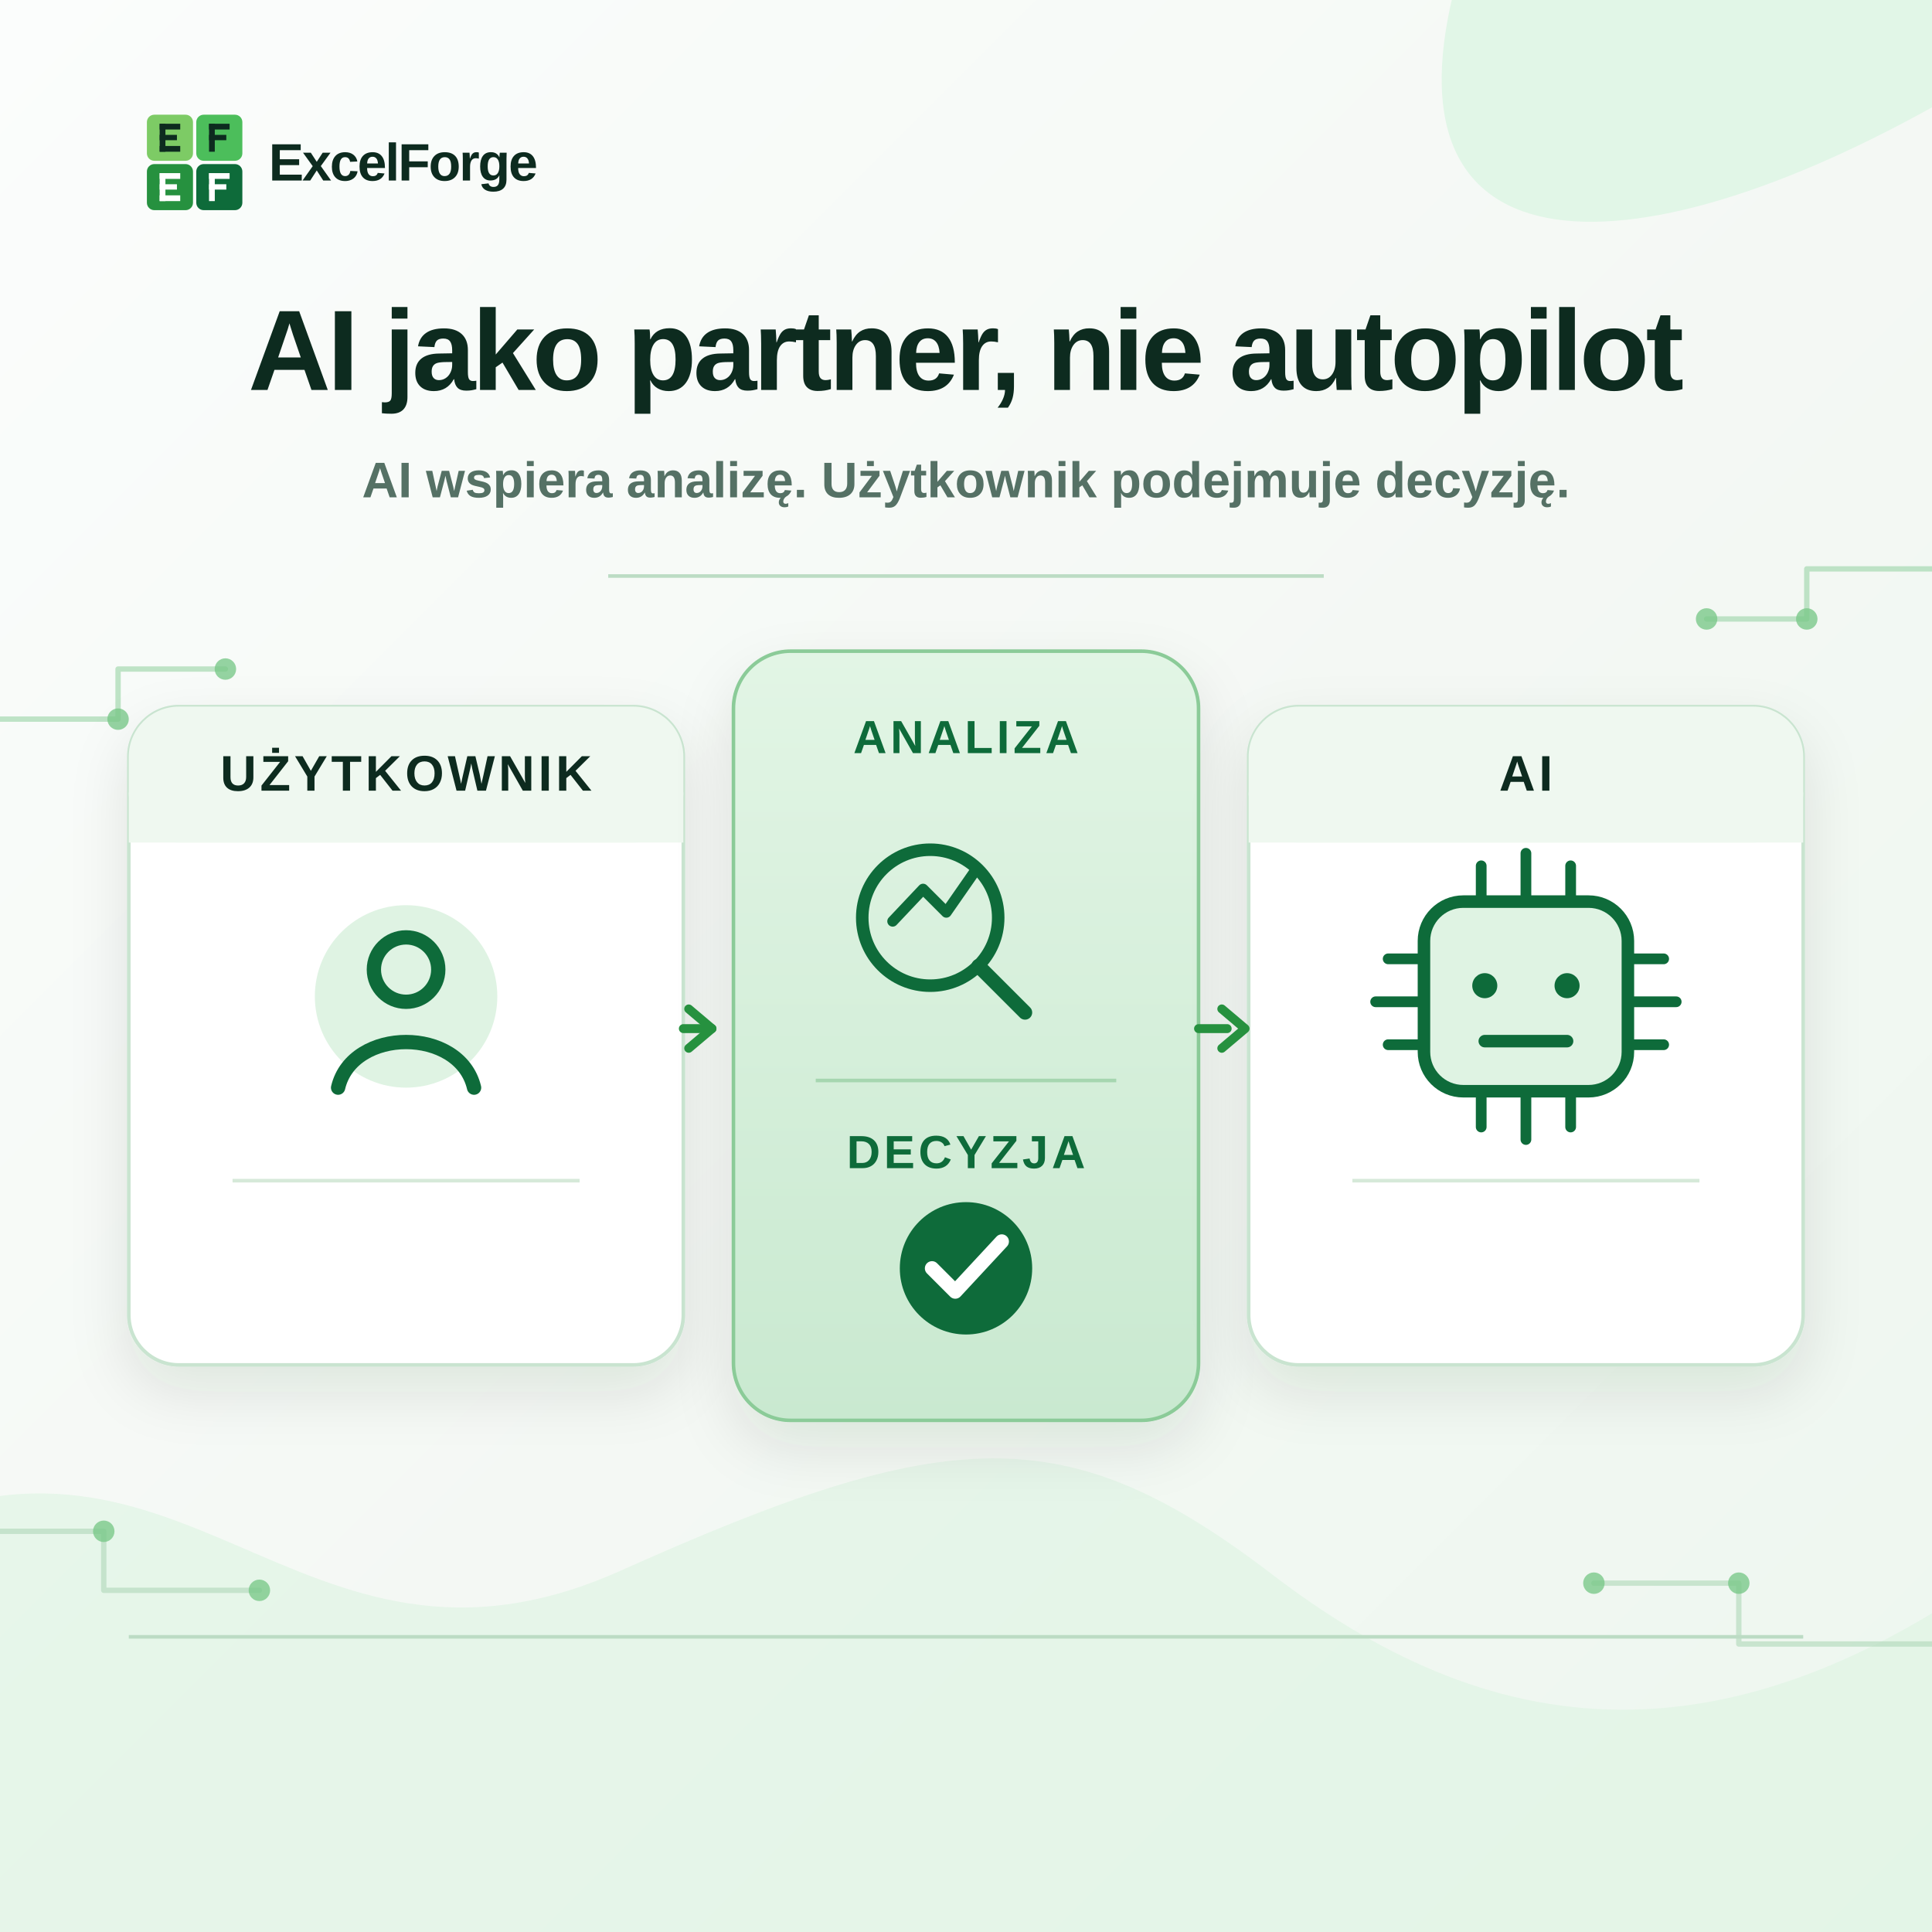
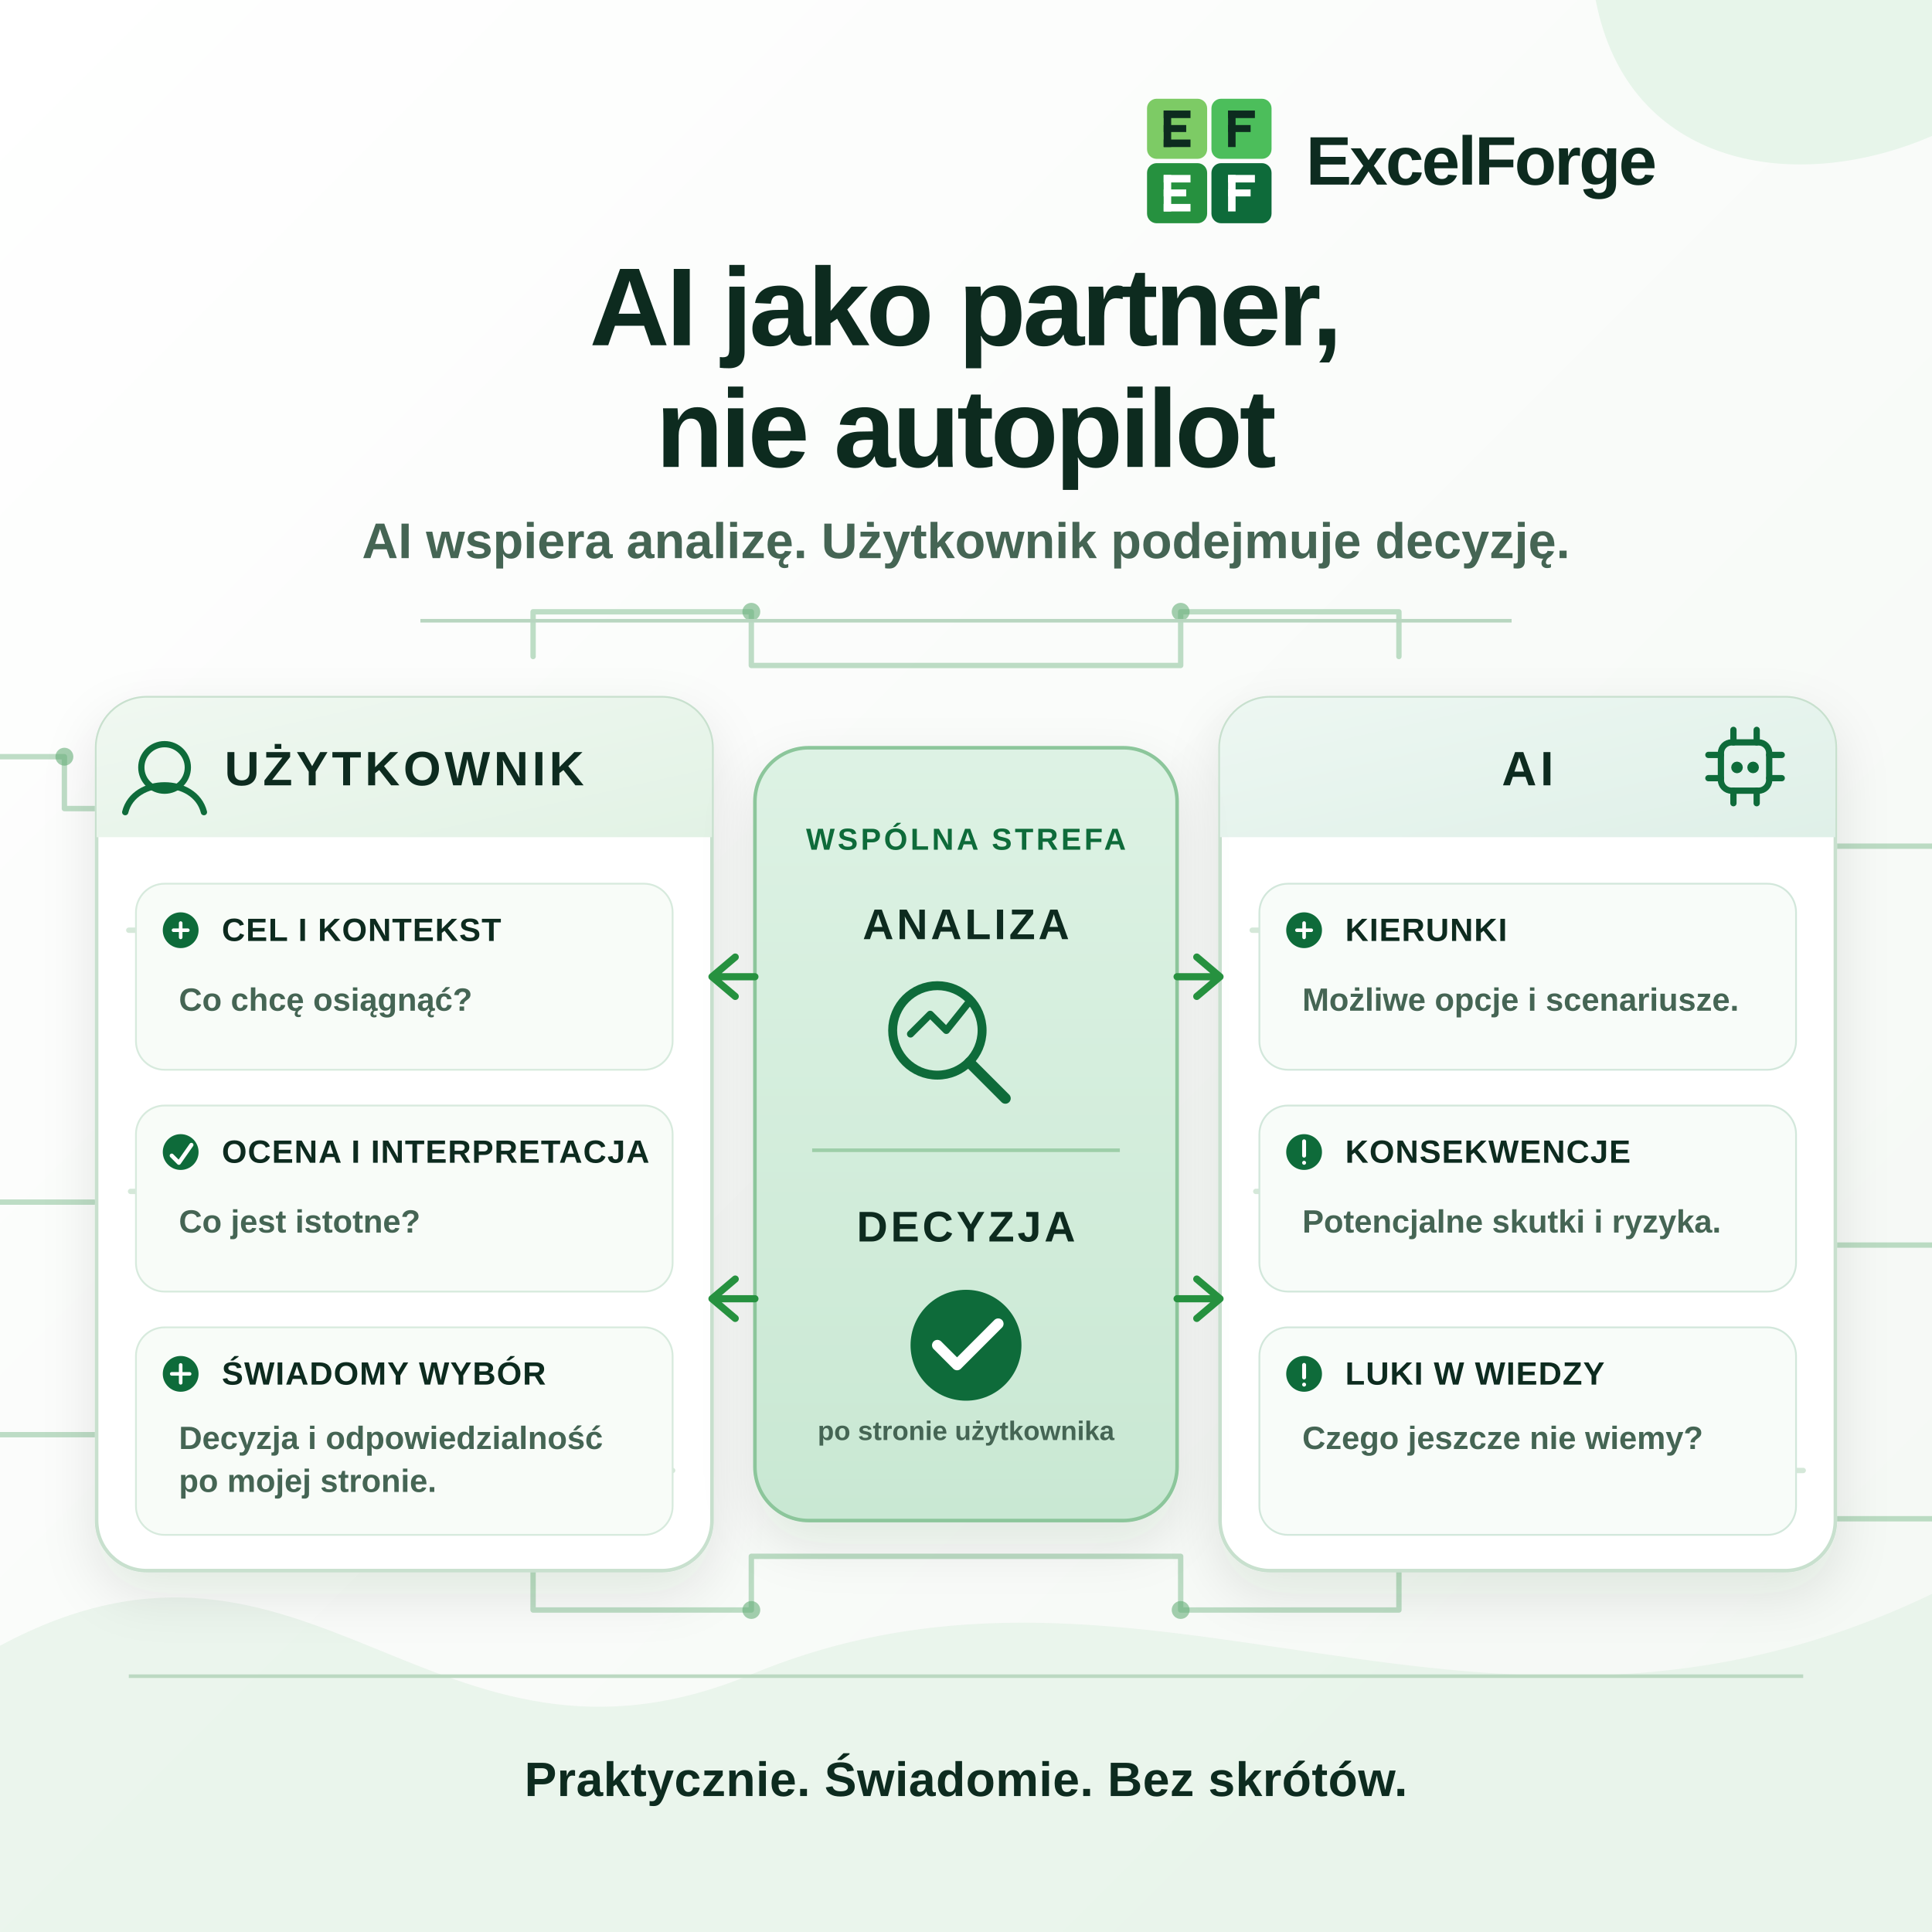
<svg xmlns="http://www.w3.org/2000/svg" width="1080" height="1080" viewBox="0 0 1080 1080" role="img" aria-labelledby="title desc">
  <defs>
-     <linearGradient id="background" x1="0" y1="0" x2="1" y2="1">
-       <stop offset="0" stop-color="#FBFDFC" />
-       <stop offset="0.54" stop-color="#F4F8F4" />
-       <stop offset="1" stop-color="#EDF7EF" />
+     <linearGradient id="bg" x1="0" y1="0" x2="1" y2="1">
+       <stop offset="0" stop-color="#FFFFFF" />
+       <stop offset="1" stop-color="#F4F8F4" />
    </linearGradient>
-     <linearGradient id="center" x1="0" y1="0" x2="0" y2="1">
-       <stop offset="0" stop-color="#E2F5E5" />
-       <stop offset="1" stop-color="#C9E9D0" />
+     <linearGradient id="userHead" x1="0" y1="0" x2="1" y2="1">
+       <stop offset="0" stop-color="#F0F8F1" />
+       <stop offset="1" stop-color="#E2F2E5" />
    </linearGradient>
-     <filter id="shadow" x="-20%" y="-20%" width="140%" height="140%">
-       <feDropShadow dx="0" dy="14" stdDeviation="16" flood-color="#0D2B1F" flood-opacity=".10" />
+     <linearGradient id="aiHead" x1="0" y1="0" x2="1" y2="1">
+       <stop offset="0" stop-color="#EDF7F2" />
+       <stop offset="1" stop-color="#DFF0E8" />
+     </linearGradient>
+     <linearGradient id="shared" x1="0" y1="0" x2="0" y2="1">
+       <stop offset="0" stop-color="#DDF2E4" />
+       <stop offset="1" stop-color="#C9E8D3" />
+     </linearGradient>
+     <filter id="shadow" x="-20%" y="-20%" width="140%" height="150%">
+       <feDropShadow dx="0" dy="12" stdDeviation="15" flood-color="#0D2B1F" flood-opacity=".10" />
    </filter>
+     <style>
+       .sans { font-family: Arial, Helvetica, sans-serif; }
+       .ink { fill: #0D2B1F; }
+       .muted { fill: #456554; }
+       .label { font-family: Arial, Helvetica, sans-serif; fill: #0E6B3A; font-size: 17px; font-weight: 700; letter-spacing: 1.6px; }
+       .section-title { font-family: Arial, Helvetica, sans-serif; fill: #0D2B1F; font-size: 18px; font-weight: 700; letter-spacing: .5px; }
+       .section-body { font-family: Arial, Helvetica, sans-serif; fill: #456554; font-size: 18px; font-weight: 600; }
+     </style>
  </defs>
-   <rect width="1080" height="1080" fill="url(#background)" />
-   <path d="M-80 864C102 764 164 960 347 878S596 792 711 880s256 126 449-36V1080H-80Z" fill="#DDF4E2" opacity=".63" />
-   <path d="M820 -30C760 152 900 160 1080 60V-30Z" fill="#E1F6E7" />
-   <g fill="none" stroke-linecap="round" stroke-linejoin="round">
-     <path d="M0 402H66V374H126" stroke="#A8DAB3" stroke-width="3" opacity=".72" />
-     <path d="M954 346H1010V318H1080" stroke="#A8DAB3" stroke-width="3" opacity=".72" />
-     <path d="M0 856H58V889H145" stroke="#B8DCC0" stroke-width="3" opacity=".72" />
-     <path d="M891 885H972V919H1080" stroke="#B8DCC0" stroke-width="3" opacity=".72" />
-     <path d="M115 463V434H175" stroke="#C0DCCE" stroke-width="2" />
-     <path d="M965 476V438H905" stroke="#C0DCCE" stroke-width="2" />
+   <rect width="1080" height="1080" fill="url(#bg)" />
+   <path d="M0 920C173 827 242 1010 420 936C641 844 828 1012 1080 891V1080H0Z" fill="#E5F2E7" opacity=".72" />
+   <path d="M892 0C910 94 1004 109 1080 76V0Z" fill="#E7F5EA" />
+   <g fill="none" stroke="#79B98A" stroke-linecap="round" stroke-linejoin="round" opacity=".48">
+     <path d="M0 423H36V452H92V523H156" stroke-width="3" />
+     <path d="M0 672H58V640H132V608H194" stroke-width="3" />
+     <path d="M0 802H86V833H184" stroke-width="3" />
+     <path d="M924 505H986V473H1080" stroke-width="3" />
+     <path d="M888 664H958V696H1080" stroke-width="3" />
+     <path d="M910 817H1005V849H1080" stroke-width="3" />
+     <path d="M298 367V342H420V372H660V342H782V367" stroke-width="3" />
+     <path d="M298 875V900H420V870H660V900H782V875" stroke-width="3" />
  </g>
-   <g fill="#79C888" opacity=".78">
-     <circle cx="66" cy="402" r="6" />
-     <circle cx="126" cy="374" r="6" />
-     <circle cx="1010" cy="346" r="6" />
-     <circle cx="954" cy="346" r="6" />
-     <circle cx="58" cy="856" r="6" />
-     <circle cx="145" cy="889" r="6" />
-     <circle cx="972" cy="885" r="6" />
-     <circle cx="891" cy="885" r="6" />
+   <g fill="#63AD75" opacity=".58">
+     <circle cx="36" cy="423" r="5" />
+     <circle cx="92" cy="452" r="5" />
+     <circle cx="58" cy="672" r="5" />
+     <circle cx="86" cy="802" r="5" />
+     <circle cx="986" cy="473" r="5" />
+     <circle cx="958" cy="664" r="5" />
+     <circle cx="1005" cy="817" r="5" />
+     <circle cx="420" cy="342" r="5" />
+     <circle cx="660" cy="342" r="5" />
+     <circle cx="420" cy="900" r="5" />
+     <circle cx="660" cy="900" r="5" />
  </g>
-   <g transform="translate(72 54) scale(.46)">
+   <svg x="628" y="42" width="384" height="96" viewBox="0 0 640 160" role="img" aria-labelledby="lockup-title lockup-desc">
    <g transform="translate(16 16) scale(0.5)">
      <rect x="12" y="12" width="112" height="112" rx="18" fill="#7DCB65" />
      <rect x="132" y="12" width="112" height="112" rx="18" fill="#4CBE5B" />
      <rect x="12" y="132" width="112" height="112" rx="18" fill="#26913F" />
      <rect x="132" y="132" width="112" height="112" rx="18" fill="#0E6B3A" />
      <g fill="#0D2B1F">
        <rect x="43" y="34" width="14" height="68" />
        <rect x="43" y="34" width="50" height="14" />
        <rect x="43" y="61" width="42" height="13" />
        <rect x="43" y="88" width="50" height="14" />
        <rect x="163" y="34" width="14" height="68" />
        <rect x="163" y="34" width="50" height="14" />
        <rect x="163" y="61" width="42" height="13" />
      </g>
      <g fill="#FFFFFF">
        <rect x="43" y="154" width="14" height="68" />
        <rect x="43" y="154" width="50" height="14" />
        <rect x="43" y="181" width="42" height="13" />
        <rect x="43" y="208" width="50" height="14" />
        <rect x="163" y="154" width="14" height="68" />
        <rect x="163" y="154" width="50" height="14" />
        <rect x="163" y="181" width="42" height="13" />
      </g>
    </g>
    <text x="170" y="102" fill="#0D2B1F" font-family="Arial, Helvetica, sans-serif" font-size="64" font-weight="700" letter-spacing="-2">ExcelForge</text>
+   </svg>
+   <text x="540" y="193" text-anchor="middle" class="sans ink" font-size="62" font-weight="700" letter-spacing="-1.8">AI jako partner,</text>
+   <text x="540" y="261" text-anchor="middle" class="sans ink" font-size="62" font-weight="700" letter-spacing="-1.8">nie autopilot</text>
+   <text x="540" y="312" text-anchor="middle" class="sans muted" font-size="28" font-weight="600">AI wspiera analizę. Użytkownik podejmuje decyzję.</text>
+   <path d="M235 347H845" stroke="#B8D6C0" stroke-width="2" />
+   <g filter="url(#shadow)">
+     <rect x="54" y="390" width="344" height="488" rx="28" fill="#FFFFFF" stroke="#C8E0CE" stroke-width="2" />
+     <path d="M54 418A28 28 0 0 1 82 390H370A28 28 0 0 1 398 418V468H54Z" fill="url(#userHead)" />
+     <rect x="682" y="390" width="344" height="488" rx="28" fill="#FFFFFF" stroke="#C8E0CE" stroke-width="2" />
+     <path d="M682 418A28 28 0 0 1 710 390H998A28 28 0 0 1 1026 418V468H682Z" fill="url(#aiHead)" />
  </g>
-   <text x="540" y="218" text-anchor="middle" fill="#0D2B1F" font-family="Arial, Helvetica, sans-serif" font-size="64" font-weight="700" letter-spacing="-2">AI jako partner, nie autopilot</text>
-   <text x="540" y="278" text-anchor="middle" fill="#557165" font-family="Arial, Helvetica, sans-serif" font-size="28" font-weight="600">AI wspiera analizę. Użytkownik podejmuje decyzję.</text>
-   <path d="M340 322H740" stroke="#BCDCC4" stroke-width="2" />
+   <g fill="none" stroke="#7EBA8C" stroke-linecap="round" stroke-linejoin="round" opacity=".33">
+     <path d="M72 520H118V542H172V518H244" stroke-width="3" />
+     <path d="M73 666H130V642H196V669H292" stroke-width="3" />
+     <path d="M190 824V798H276V822H376" stroke-width="3" />
+     <path d="M700 520H754V542H820V518H906" stroke-width="3" />
+     <path d="M702 666H764V642H840V669H935" stroke-width="3" />
+     <path d="M717 824H800V798H874V822H1008" stroke-width="3" />
+   </g>
+   <text x="226" y="439" text-anchor="middle" class="sans ink" font-size="27" font-weight="700" letter-spacing="2">UŻYTKOWNIK</text>
+   <g fill="none" stroke="#0E6B3A" stroke-width="3.5" stroke-linecap="round" stroke-linejoin="round">
+     <circle cx="92" cy="429" r="13" />
+     <path d="M70 454C75 434 109 434 114 454" />
+   </g>
+   <text x="854" y="439" text-anchor="middle" class="sans ink" font-size="27" font-weight="700" letter-spacing="2">AI</text>
+   <g fill="none" stroke="#0E6B3A" stroke-width="3.5" stroke-linecap="round" stroke-linejoin="round">
+     <rect x="962" y="415" width="27" height="27" rx="6" />
+     <path d="M969 415V408M982 415V408M969 442V449M982 442V449M962 422H955M989 422H996M962 435H955M989 435H996" />
+     <circle cx="971" cy="429" r="1.5" fill="#0E6B3A" />
+     <circle cx="980" cy="429" r="1.5" fill="#0E6B3A" />
+   </g>
+   <g>
+     <rect x="76" y="494" width="300" height="104" rx="16" fill="#F8FCF8" stroke="#D7EADD" />
+     <circle cx="101" cy="520" r="10" fill="#0E6B3A" />
+     <path d="M97 520H105M101 516V524" stroke="#FFFFFF" stroke-width="2" stroke-linecap="round" />
+     <text x="124" y="526" class="section-title">CEL I KONTEKST</text>
+     <text x="100" y="565" class="section-body">Co chcę osiągnąć?</text>
+     <rect x="76" y="618" width="300" height="104" rx="16" fill="#F8FCF8" stroke="#D7EADD" />
+     <circle cx="101" cy="644" r="10" fill="#0E6B3A" />
+     <path d="M96 646L100 650L107 640" fill="none" stroke="#FFFFFF" stroke-width="2.3" stroke-linecap="round" stroke-linejoin="round" />
+     <text x="124" y="650" class="section-title">OCENA I INTERPRETACJA</text>
+     <text x="100" y="689" class="section-body">Co jest istotne?</text>
+     <rect x="76" y="742" width="300" height="116" rx="16" fill="#F8FCF8" stroke="#D7EADD" />
+     <circle cx="101" cy="768" r="10" fill="#0E6B3A" />
+     <path d="M96 768H106M101 763V773" stroke="#FFFFFF" stroke-width="2" stroke-linecap="round" />
+     <text x="124" y="774" class="section-title">ŚWIADOMY WYBÓR</text>
+     <text x="100" y="810" class="section-body">Decyzja i odpowiedzialność</text>
+     <text x="100" y="834" class="section-body">po mojej stronie.</text>
+   </g>
+   <g>
+     <rect x="704" y="494" width="300" height="104" rx="16" fill="#F8FCF9" stroke="#D2E7DB" />
+     <circle cx="729" cy="520" r="10" fill="#0E6B3A" />
+     <path d="M725 520H733M729 516V524" stroke="#FFFFFF" stroke-width="2" stroke-linecap="round" />
+     <text x="752" y="526" class="section-title">KIERUNKI</text>
+     <text x="728" y="565" class="section-body">Możliwe opcje i scenariusze.</text>
+     <rect x="704" y="618" width="300" height="104" rx="16" fill="#F8FCF9" stroke="#D2E7DB" />
+     <circle cx="729" cy="644" r="10" fill="#0E6B3A" />
+     <path d="M729 638V646M729 650V650" stroke="#FFFFFF" stroke-width="2.2" stroke-linecap="round" />
+     <text x="752" y="650" class="section-title">KONSEKWENCJE</text>
+     <text x="728" y="689" class="section-body">Potencjalne skutki i ryzyka.</text>
+     <rect x="704" y="742" width="300" height="116" rx="16" fill="#F8FCF9" stroke="#D2E7DB" />
+     <circle cx="729" cy="768" r="10" fill="#0E6B3A" />
+     <path d="M729 763V770M729 774V774" stroke="#FFFFFF" stroke-width="2.2" stroke-linecap="round" />
+     <text x="752" y="774" class="section-title">LUKI W WIEDZY</text>
+     <text x="728" y="810" class="section-body">Czego jeszcze nie wiemy?</text>
+   </g>
  <g filter="url(#shadow)">
-     <rect x="72" y="395" width="310" height="368" rx="28" fill="#FFFFFF" stroke="#C9E4D0" stroke-width="2" />
-     <rect x="72" y="395" width="310" height="76" rx="28" fill="#EFF8F0" />
-     <rect x="72" y="443" width="310" height="28" fill="#EFF8F0" />
+     <rect x="422" y="418" width="236" height="432" rx="30" fill="url(#shared)" stroke="#8CC69B" stroke-width="2" />
  </g>
-   <text x="227" y="442" text-anchor="middle" fill="#0D2B1F" font-family="Arial, Helvetica, sans-serif" font-size="28" font-weight="700" letter-spacing="2">UŻYTKOWNIK</text>
-   <circle cx="227" cy="557" r="51" fill="#DFF3E3" />
-   <circle cx="227" cy="542" r="18" fill="none" stroke="#0E6B3A" stroke-width="8" />
-   <path d="M189 608C197 574 257 574 265 608" fill="none" stroke="#0E6B3A" stroke-width="8" stroke-linecap="round" />
-   <path d="M130 660H324" stroke="#D6E9D9" stroke-width="2" />
-   <g filter="url(#shadow)">
-     <rect x="410" y="364" width="260" height="430" rx="32" fill="url(#center)" stroke="#8BCB98" stroke-width="2" />
+   <path d="M398 546H422M398 546L411 535M398 546L411 557" fill="none" stroke="#26913F" stroke-width="4" stroke-linecap="round" stroke-linejoin="round" />
+   <path d="M682 546H658M682 546L669 535M682 546L669 557" fill="none" stroke="#26913F" stroke-width="4" stroke-linecap="round" stroke-linejoin="round" />
+   <path d="M398 726H422M398 726L411 715M398 726L411 737" fill="none" stroke="#26913F" stroke-width="4" stroke-linecap="round" stroke-linejoin="round" />
+   <path d="M682 726H658M682 726L669 715M682 726L669 737" fill="none" stroke="#26913F" stroke-width="4" stroke-linecap="round" stroke-linejoin="round" />
+   <text x="540" y="475" text-anchor="middle" class="label">WSPÓLNA STREFA</text>
+   <text x="540" y="525" text-anchor="middle" class="sans ink" font-size="24" font-weight="700" letter-spacing="1.7">ANALIZA</text>
+   <g fill="none" stroke="#0E6B3A" stroke-linecap="round" stroke-linejoin="round">
+     <circle cx="524" cy="576" r="25" stroke-width="5" />
+     <path d="M542 594L562 614" stroke-width="6" />
+     <path d="M509 578L520 567L529 576L541 561" stroke-width="4" />
  </g>
-   <text x="540" y="421" text-anchor="middle" fill="#0E6B3A" font-family="Arial, Helvetica, sans-serif" font-size="26" font-weight="700" letter-spacing="2">ANALIZA</text>
-   <g fill="none" stroke="#0E6B3A" stroke-linecap="round" stroke-linejoin="round">
-     <circle cx="520" cy="513" r="38" stroke-width="7" />
-     <path d="M547 540L573 566" stroke-width="8" />
-     <path d="M499 515L516 497L529 510L545 487" stroke-width="6" />
-   </g>
-   <path d="M456 604H624" stroke="#A6D6B0" stroke-width="2" />
-   <text x="540" y="653" text-anchor="middle" fill="#0E6B3A" font-family="Arial, Helvetica, sans-serif" font-size="26" font-weight="700" letter-spacing="2">DECYZJA</text>
-   <circle cx="540" cy="709" r="37" fill="#0E6B3A" />
-   <path d="M521 709L534 722L560 694" fill="none" stroke="#FFFFFF" stroke-width="8" stroke-linecap="round" stroke-linejoin="round" />
-   <g filter="url(#shadow)">
-     <rect x="698" y="395" width="310" height="368" rx="28" fill="#FFFFFF" stroke="#C9E4D0" stroke-width="2" />
-     <rect x="698" y="395" width="310" height="76" rx="28" fill="#EFF8F0" />
-     <rect x="698" y="443" width="310" height="28" fill="#EFF8F0" />
-   </g>
-   <text x="853" y="442" text-anchor="middle" fill="#0D2B1F" font-family="Arial, Helvetica, sans-serif" font-size="28" font-weight="700" letter-spacing="2">AI</text>
-   <rect x="796" y="504" width="114" height="106" rx="22" fill="#DFF3E3" stroke="#0E6B3A" stroke-width="7" />
-   <path d="M828 504V484M853 504V477M878 504V484M828 610V630M853 610V637M878 610V630M796 536H776M796 560H769M796 584H776M910 536H930M910 560H937M910 584H930" stroke="#0E6B3A" stroke-width="6" stroke-linecap="round" />
-   <circle cx="830" cy="551" r="7" fill="#0E6B3A" />
-   <circle cx="876" cy="551" r="7" fill="#0E6B3A" />
-   <path d="M830 582H876" stroke="#0E6B3A" stroke-width="7" stroke-linecap="round" />
-   <path d="M756 660H950" stroke="#D6E9D9" stroke-width="2" />
-   <g fill="none" stroke="#26913F" stroke-width="5" stroke-linecap="round" stroke-linejoin="round">
-     <path d="M382 575H398" />
-     <path d="M385 564L398 575L385 586" />
-     <path d="M670 575H686" />
-     <path d="M683 564L696 575L683 586" />
-   </g>
-   <path d="M72 915H1008" stroke="#BCDCC4" stroke-width="2" />
+   <path d="M454 643H626" stroke="#9DCEA8" stroke-width="2" />
+   <text x="540" y="694" text-anchor="middle" class="sans ink" font-size="24" font-weight="700" letter-spacing="1.7">DECYZJA</text>
+   <circle cx="540" cy="752" r="31" fill="#0E6B3A" />
+   <path d="M524 752L535 763L558 740" fill="none" stroke="#FFFFFF" stroke-width="6" stroke-linecap="round" stroke-linejoin="round" />
+   <text x="540" y="805" text-anchor="middle" class="sans muted" font-size="15" font-weight="700">po stronie użytkownika</text>
+   <path d="M72 937H1008" stroke="#BCD9C2" stroke-width="2" />
+   <text x="540" y="1004" text-anchor="middle" class="sans ink" font-size="27" font-weight="700" letter-spacing=".2">Praktycznie. Świadomie. Bez skrótów.</text>
</svg>
